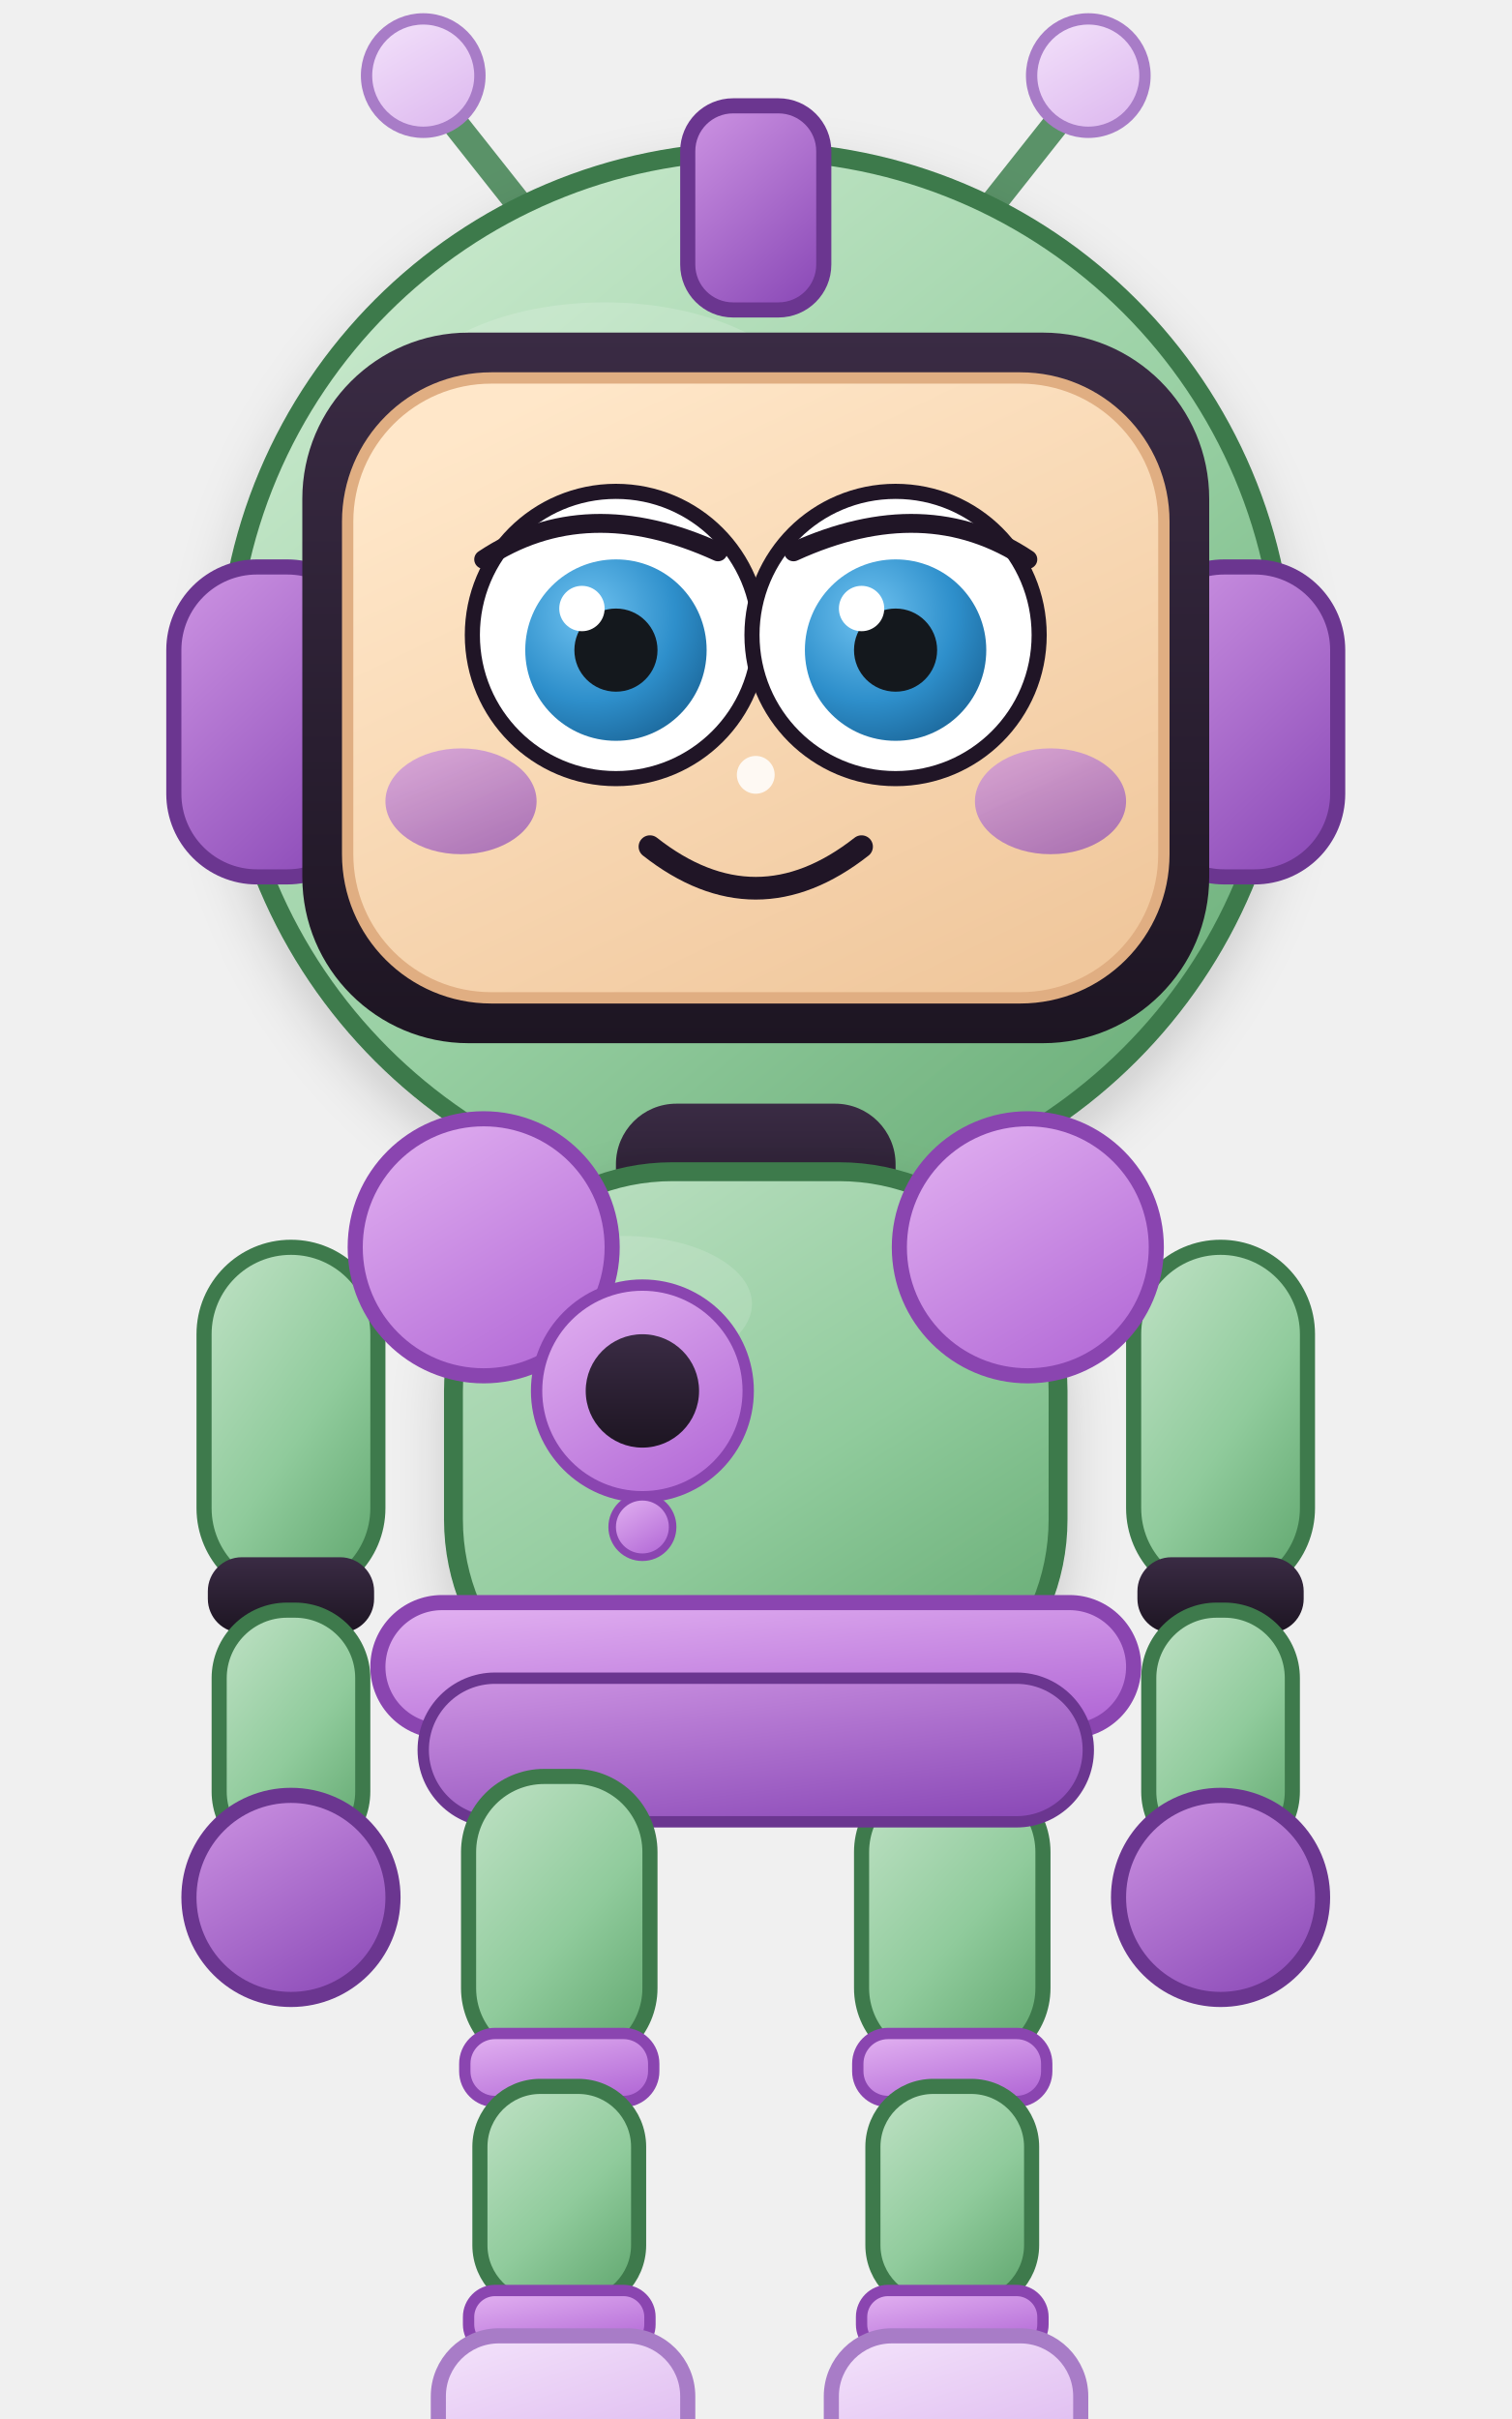
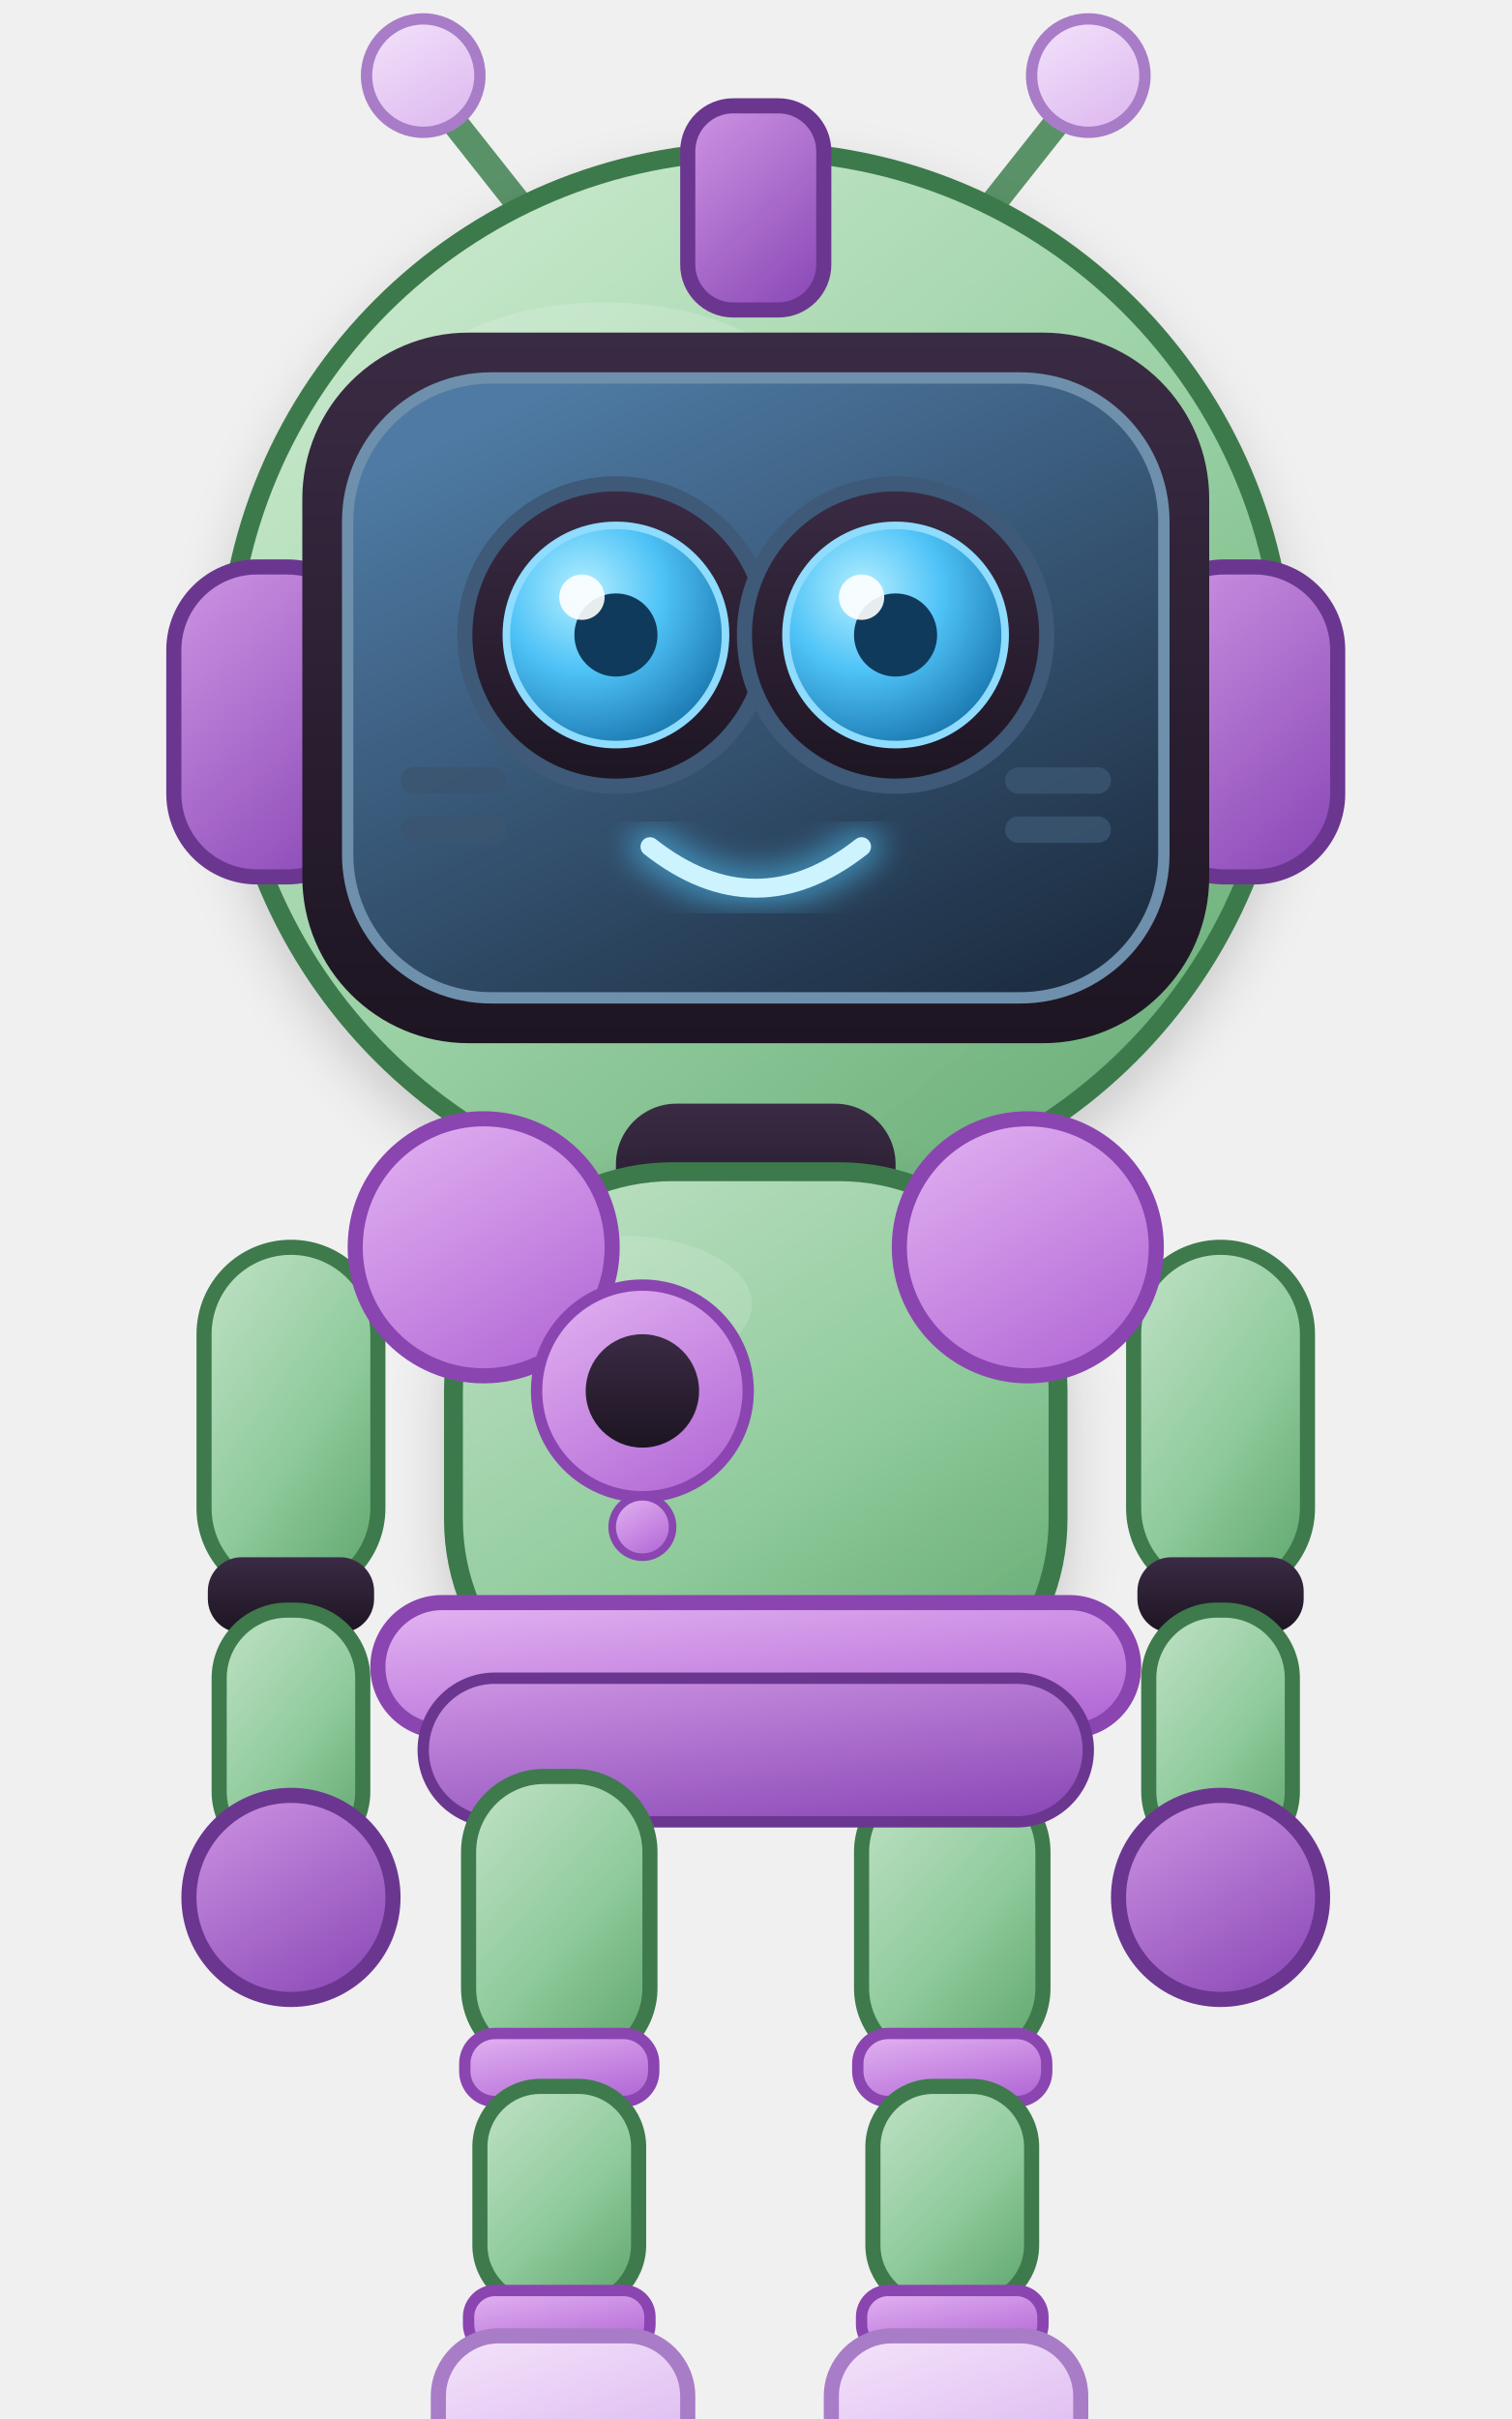
<svg xmlns="http://www.w3.org/2000/svg" viewBox="0 0 400 640" width="400" height="640">
  <defs>
    <linearGradient id="gradHelmet" x1="0.15" y1="0.1" x2="0.85" y2="0.95">
      <stop offset="0%" stop-color="#C7E8CB" />
      <stop offset="55%" stop-color="#97CFA2" />
      <stop offset="100%" stop-color="#6BAE79" />
    </linearGradient>
    <linearGradient id="gradBody" x1="0.15" y1="0" x2="0.85" y2="1">
      <stop offset="0%" stop-color="#BCE0C2" />
      <stop offset="55%" stop-color="#90CB9C" />
      <stop offset="100%" stop-color="#63A971" />
    </linearGradient>
    <linearGradient id="gradFace" x1="0.2" y1="0.05" x2="0.8" y2="1">
-       <stop offset="0%" stop-color="#FFE7C9" />
-       <stop offset="100%" stop-color="#F0C79C" />
+       <stop offset="0%" stop-color="#4E7AA3" />
+       <stop offset="100%" stop-color="#1D2E42" />
    </linearGradient>
    <linearGradient id="gradRed" x1="0.2" y1="0" x2="0.8" y2="1">
      <stop offset="0%" stop-color="#C98FE0" />
      <stop offset="100%" stop-color="#8C4BB8" />
    </linearGradient>
    <linearGradient id="gradOrange" x1="0.2" y1="0" x2="0.8" y2="1">
      <stop offset="0%" stop-color="#E0AEF0" />
      <stop offset="100%" stop-color="#B268D6" />
    </linearGradient>
    <linearGradient id="gradYellow" x1="0.2" y1="0" x2="0.8" y2="1">
      <stop offset="0%" stop-color="#F2E0FA" />
      <stop offset="100%" stop-color="#DDB8EF" />
    </linearGradient>
    <linearGradient id="gradDark" x1="0" y1="0" x2="0" y2="1">
      <stop offset="0%" stop-color="#3A2B44" />
      <stop offset="100%" stop-color="#1D1522" />
    </linearGradient>
    <radialGradient id="gradIris" cx="0.35" cy="0.3" r="0.8">
-       <stop offset="0%" stop-color="#6FC2F0" />
-       <stop offset="60%" stop-color="#2E8FCB" />
-       <stop offset="100%" stop-color="#1B6699" />
+       <stop offset="0%" stop-color="#B4EFFF" />
+       <stop offset="45%" stop-color="#4FC3F7" />
+       <stop offset="100%" stop-color="#146FA8" />
    </radialGradient>
    <filter id="softShadow" x="-40%" y="-40%" width="180%" height="180%">
      <feDropShadow dx="0" dy="6" stdDeviation="7" flood-color="#000000" flood-opacity="0.16" />
+     </filter>
+     <filter id="glowBlue" x="-60%" y="-60%" width="220%" height="220%">
+       <feGaussianBlur stdDeviation="4" />
    </filter>
  </defs>
  <g id="armBack" transform="translate(300,0)">
    <rect x="0" y="330" width="46" height="92" rx="23" fill="url(#gradBody)" stroke="#3E7A4C" stroke-width="4" />
    <rect x="1" y="412" width="44" height="20" rx="9" fill="url(#gradDark)" />
    <rect x="4" y="426" width="38" height="66" rx="18" fill="url(#gradBody)" stroke="#3E7A4C" stroke-width="4" />
    <circle cx="23" cy="502" r="27" fill="url(#gradRed)" stroke="#6B3690" stroke-width="4" />
  </g>
  <g id="legBack" transform="translate(228,0)">
    <rect x="0" y="470" width="48" height="76" rx="20" fill="url(#gradBody)" stroke="#3E7A4C" stroke-width="4" />
    <rect x="-1" y="538" width="50" height="18" rx="8" fill="url(#gradOrange)" stroke="#8A45B0" stroke-width="3" />
    <rect x="3" y="552" width="42" height="58" rx="16" fill="url(#gradBody)" stroke="#3E7A4C" stroke-width="4" />
    <rect x="0" y="606" width="48" height="16" rx="7" fill="url(#gradOrange)" stroke="#8A45B0" stroke-width="3" />
    <rect x="-8" y="618" width="66" height="38" rx="16" fill="url(#gradYellow)" stroke="#A87CC7" stroke-width="4" />
  </g>
  <g stroke="#5A9268" stroke-width="7" stroke-linecap="round">
    <line x1="150" y1="70" x2="112" y2="22" />
    <line x1="250" y1="70" x2="288" y2="22" />
  </g>
  <circle cx="112" cy="20" r="15" fill="url(#gradYellow)" stroke="#A87CC7" stroke-width="3" />
  <circle cx="288" cy="20" r="15" fill="url(#gradYellow)" stroke="#A87CC7" stroke-width="3" />
  <circle cx="200" cy="180" r="140" fill="url(#gradHelmet)" stroke="#3E7A4C" stroke-width="5" filter="url(#softShadow)" />
  <ellipse cx="160" cy="110" rx="55" ry="30" fill="#FFFFFF" opacity="0.16" />
  <rect x="182" y="28" width="36" height="54" rx="12" fill="url(#gradRed)" stroke="#6B3690" stroke-width="4" />
  <rect x="46" y="150" width="52" height="82" rx="22" fill="url(#gradRed)" stroke="#6B3690" stroke-width="4" />
  <rect x="302" y="150" width="52" height="82" rx="22" fill="url(#gradRed)" stroke="#6B3690" stroke-width="4" />
  <rect x="80" y="88" width="240" height="188" rx="44" fill="url(#gradDark)" />
-   <rect x="92" y="100" width="216" height="164" rx="38" fill="url(#gradFace)" stroke="#E0AE82" stroke-width="3" />
+   <rect x="92" y="100" width="216" height="164" rx="38" fill="url(#gradFace)" stroke="#6E90AC" stroke-width="3" />
  <g>
-     <circle cx="163" cy="168" r="38" fill="#FFFFFF" stroke="#201526" stroke-width="4" />
-     <circle cx="163" cy="172" r="24" fill="url(#gradIris)" />
-     <circle cx="163" cy="172" r="11" fill="#14181D" />
-     <circle cx="154" cy="161" r="6" fill="#FFFFFF" />
-     <path d="M 128,148 Q 155,130 190,146" fill="none" stroke="#201526" stroke-width="5" stroke-linecap="round" />
+     <circle cx="163" cy="168" r="40" fill="url(#gradDark)" stroke="#3E5A78" stroke-width="4" />
+     <circle cx="163" cy="168" r="29" fill="url(#gradIris)" stroke="#8FDCFF" stroke-width="2" />
+     <circle cx="163" cy="168" r="11" fill="#0F3A5C" />
+     <circle cx="154" cy="158" r="6" fill="#FFFFFF" opacity="0.9" />
  </g>
  <g>
-     <circle cx="237" cy="168" r="38" fill="#FFFFFF" stroke="#201526" stroke-width="4" />
-     <circle cx="237" cy="172" r="24" fill="url(#gradIris)" />
-     <circle cx="237" cy="172" r="11" fill="#14181D" />
-     <circle cx="228" cy="161" r="6" fill="#FFFFFF" />
-     <path d="M 210,146 Q 245,130 272,148" fill="none" stroke="#201526" stroke-width="5" stroke-linecap="round" />
+     <circle cx="237" cy="168" r="40" fill="url(#gradDark)" stroke="#3E5A78" stroke-width="4" />
+     <circle cx="237" cy="168" r="29" fill="url(#gradIris)" stroke="#8FDCFF" stroke-width="2" />
+     <circle cx="237" cy="168" r="11" fill="#0F3A5C" />
+     <circle cx="228" cy="158" r="6" fill="#FFFFFF" opacity="0.9" />
  </g>
-   <circle cx="200" cy="205" r="5" fill="#FFFFFF" opacity="0.85" />
-   <path d="M 172,224 Q 200,246 228,224" fill="none" stroke="#201526" stroke-width="6" stroke-linecap="round" />
-   <ellipse cx="122" cy="212" rx="20" ry="14" fill="url(#gradRed)" opacity="0.7" />
-   <ellipse cx="278" cy="212" rx="20" ry="14" fill="url(#gradRed)" opacity="0.7" />
+   <path d="M 172,224 Q 200,246 228,224" fill="none" stroke="#4FC3F7" stroke-width="11" stroke-linecap="round" opacity="0.55" filter="url(#glowBlue)" />
+   <path d="M 172,224 Q 200,246 228,224" fill="none" stroke="#CDF3FF" stroke-width="5" stroke-linecap="round" />
+   <rect x="106" y="203" width="28" height="7" rx="3.5" fill="#3A5570" opacity="0.85" />
+   <rect x="106" y="216" width="28" height="7" rx="3.5" fill="#3A5570" opacity="0.85" />
+   <rect x="266" y="203" width="28" height="7" rx="3.5" fill="#3A5570" opacity="0.85" />
+   <rect x="266" y="216" width="28" height="7" rx="3.5" fill="#3A5570" opacity="0.85" />
  <g id="armFront" transform="translate(54,0)">
    <rect x="0" y="330" width="46" height="92" rx="23" fill="url(#gradBody)" stroke="#3E7A4C" stroke-width="4" />
    <rect x="1" y="412" width="44" height="20" rx="9" fill="url(#gradDark)" />
    <rect x="4" y="426" width="38" height="66" rx="18" fill="url(#gradBody)" stroke="#3E7A4C" stroke-width="4" />
    <circle cx="23" cy="502" r="27" fill="url(#gradRed)" stroke="#6B3690" stroke-width="4" />
  </g>
  <rect x="163" y="292" width="74" height="46" rx="16" fill="url(#gradDark)" />
  <rect x="120" y="310" width="160" height="150" rx="58" fill="url(#gradBody)" stroke="#3E7A4C" stroke-width="5" filter="url(#softShadow)" />
  <ellipse cx="165" cy="345" rx="34" ry="18" fill="#FFFFFF" opacity="0.14" />
  <circle cx="128" cy="330" r="34" fill="url(#gradOrange)" stroke="#8A45B0" stroke-width="4" />
  <circle cx="272" cy="330" r="34" fill="url(#gradOrange)" stroke="#8A45B0" stroke-width="4" />
  <circle cx="170" cy="368" r="28" fill="url(#gradOrange)" stroke="#8A45B0" stroke-width="3" />
  <circle cx="170" cy="368" r="15" fill="url(#gradDark)" />
  <circle cx="170" cy="404" r="8" fill="url(#gradOrange)" stroke="#8A45B0" stroke-width="2" />
  <rect x="100" y="424" width="200" height="34" rx="17" fill="url(#gradOrange)" stroke="#8A45B0" stroke-width="4" />
  <rect x="112" y="444" width="176" height="38" rx="19" fill="url(#gradRed)" stroke="#6B3690" stroke-width="3" />
  <g id="legFront" transform="translate(124,0)">
    <rect x="0" y="470" width="48" height="76" rx="20" fill="url(#gradBody)" stroke="#3E7A4C" stroke-width="4" />
    <rect x="-1" y="538" width="50" height="18" rx="8" fill="url(#gradOrange)" stroke="#8A45B0" stroke-width="3" />
    <rect x="3" y="552" width="42" height="58" rx="16" fill="url(#gradBody)" stroke="#3E7A4C" stroke-width="4" />
    <rect x="0" y="606" width="48" height="16" rx="7" fill="url(#gradOrange)" stroke="#8A45B0" stroke-width="3" />
    <rect x="-8" y="618" width="66" height="38" rx="16" fill="url(#gradYellow)" stroke="#A87CC7" stroke-width="4" />
  </g>
</svg>
